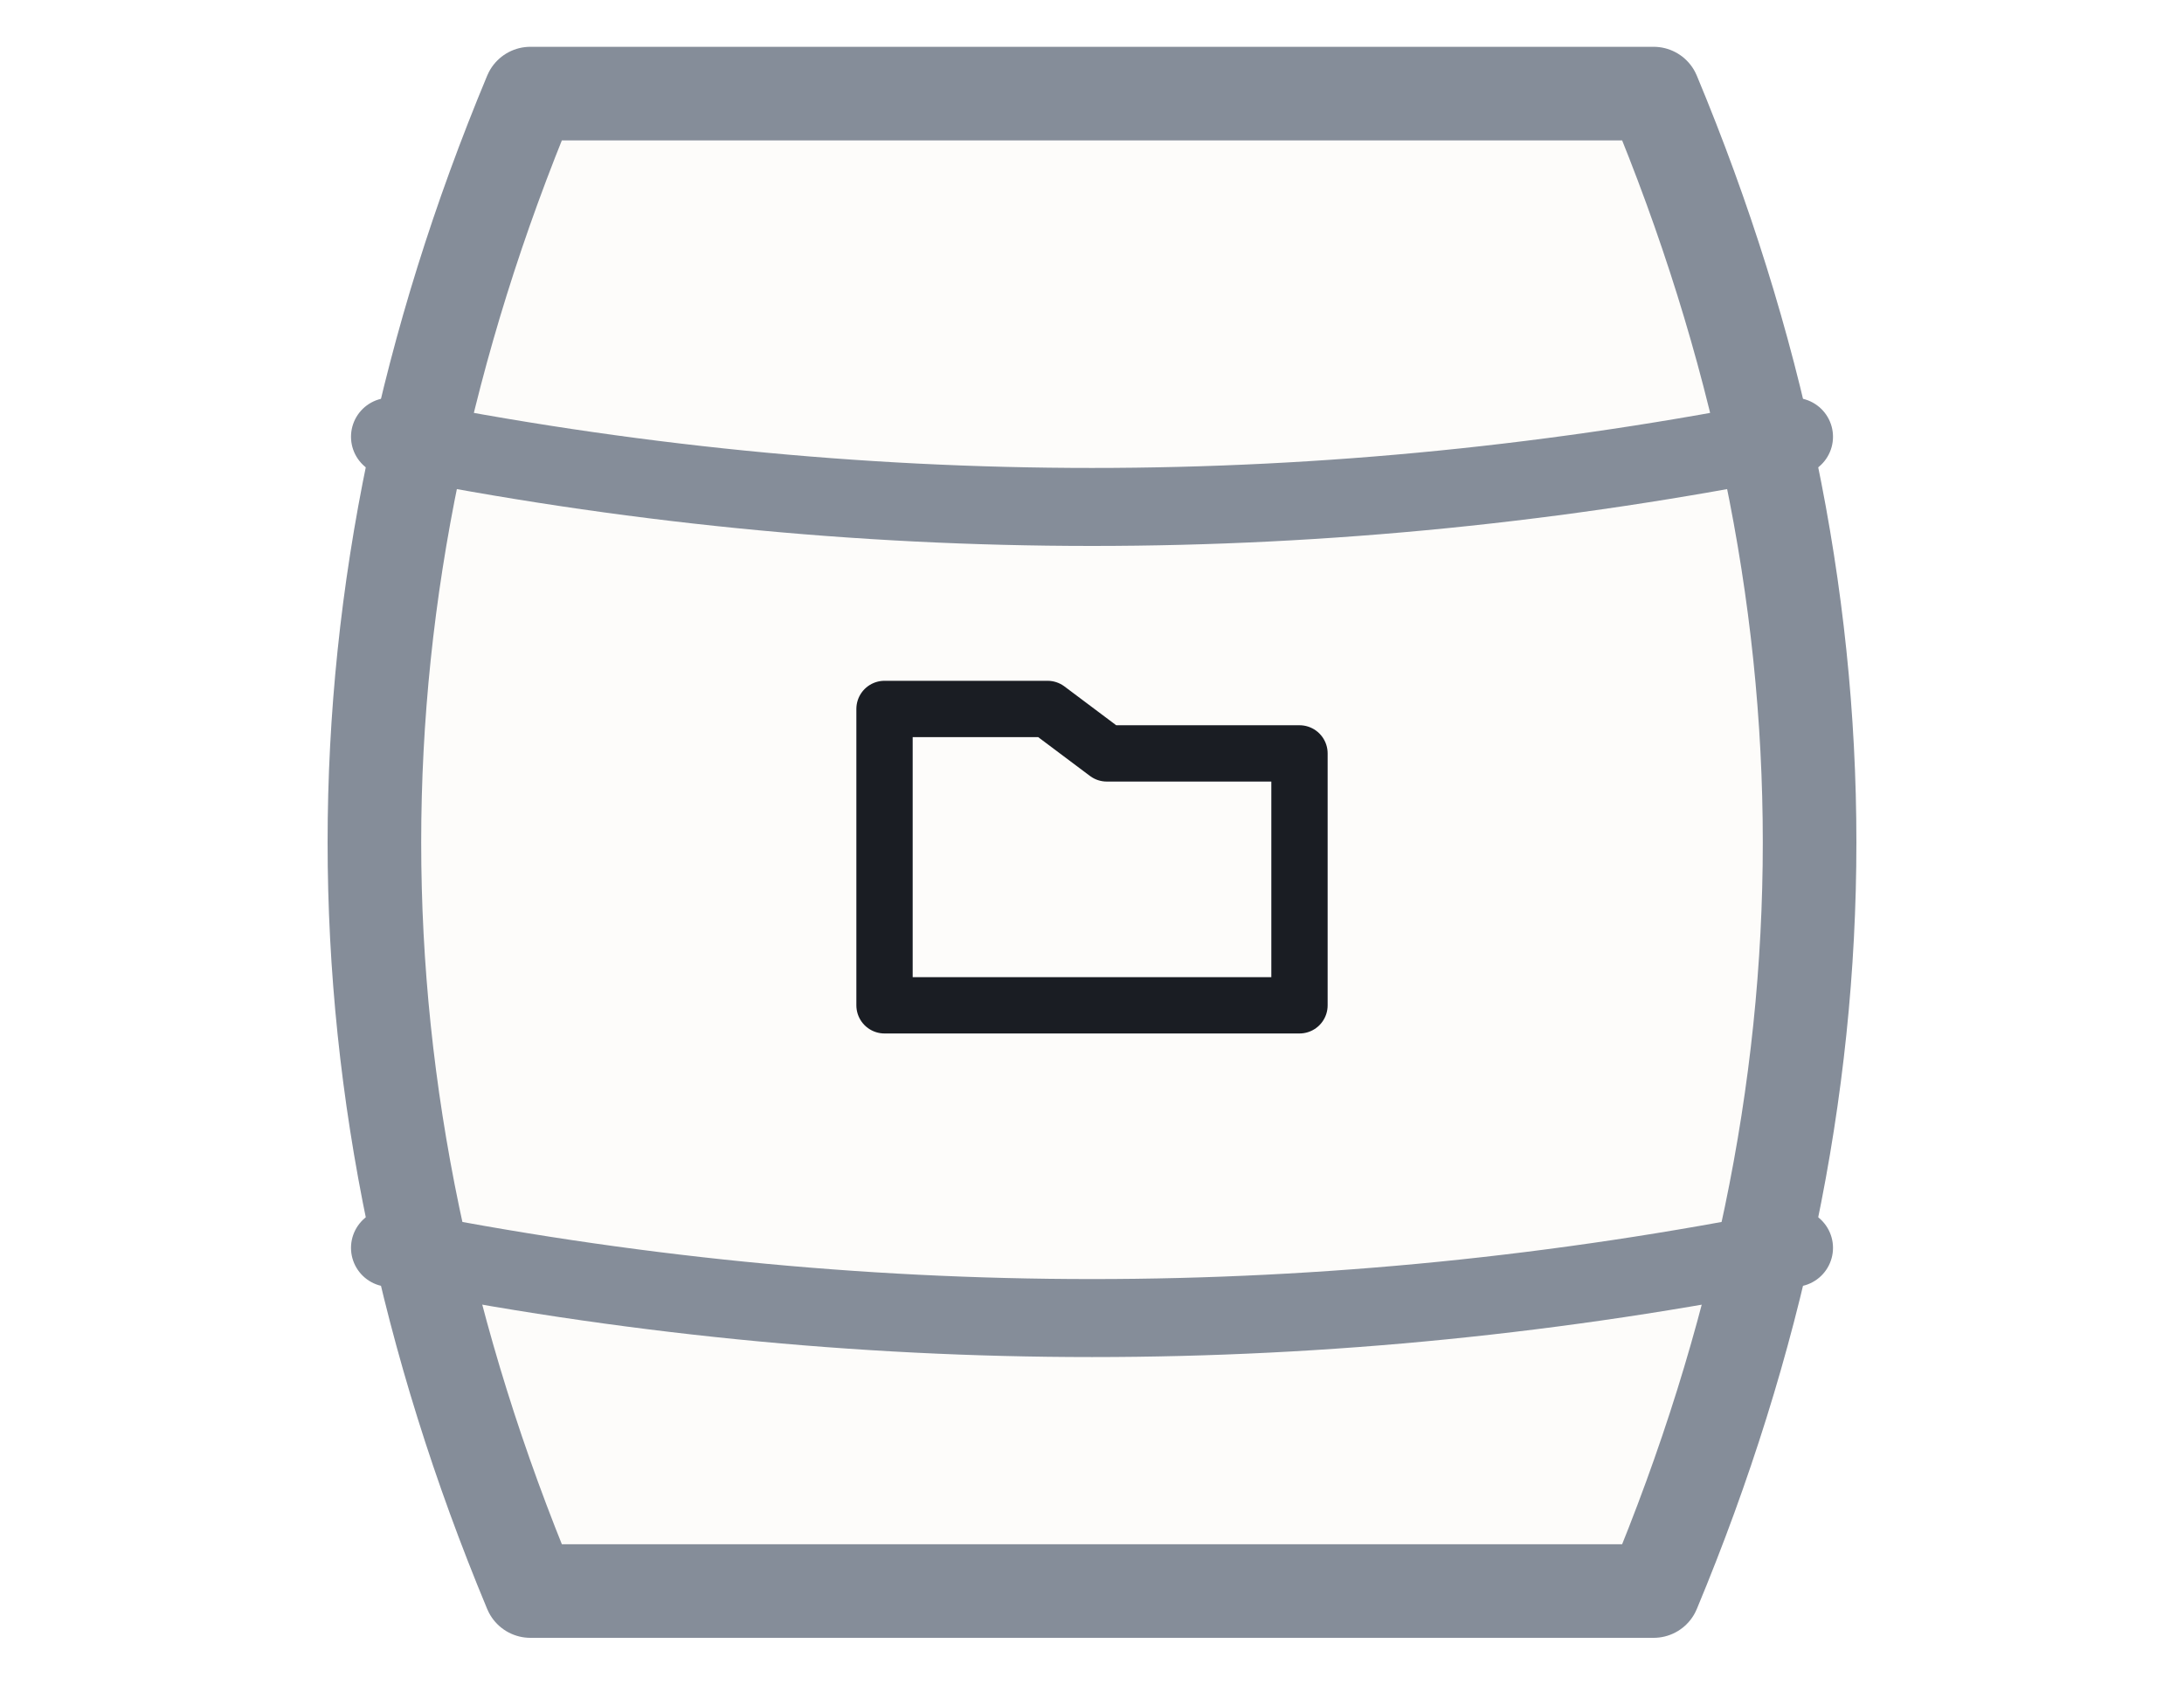
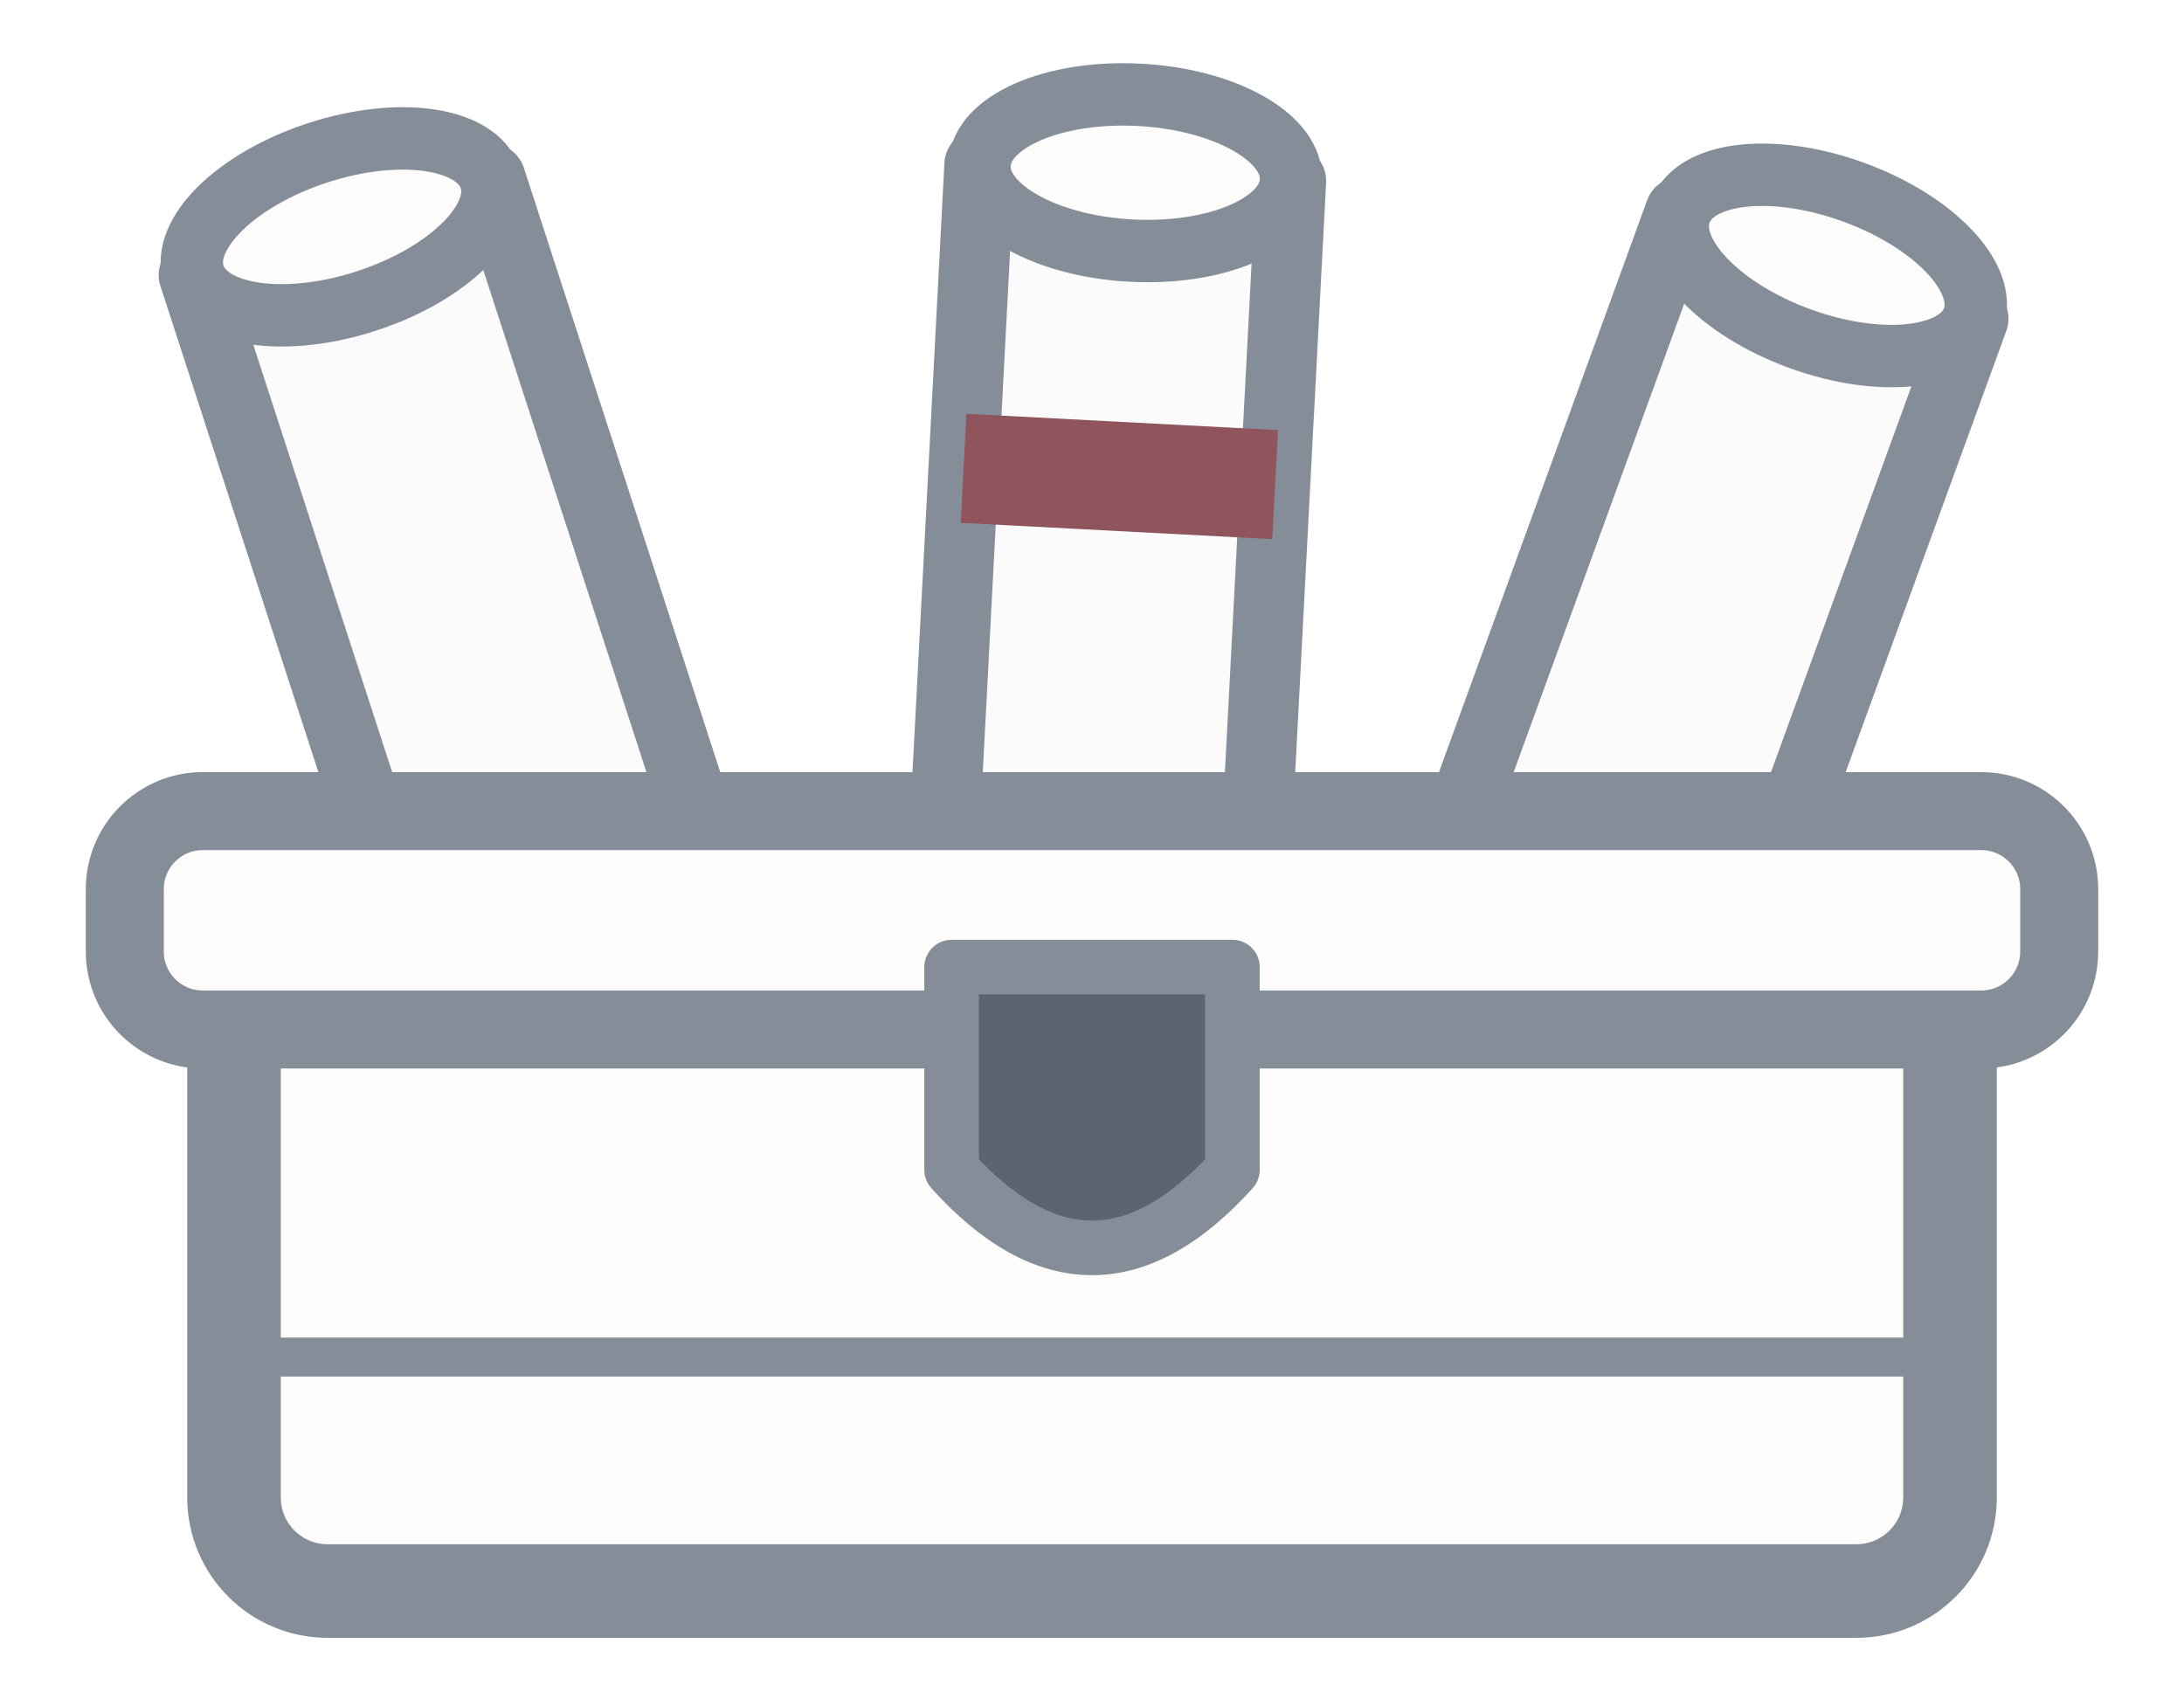
<svg xmlns="http://www.w3.org/2000/svg" viewBox="0 0 140 108" stroke-linecap="round" stroke-linejoin="round">
-   <path d="M34 6H106Q126 54 106 102H34Q14 54 34 6Z" fill="#fdfcfa" stroke="#858d99" stroke-width="6" />
-   <path d="M25 28Q70 37 115 28M25 80Q70 89 115 80" fill="none" stroke="#858d99" stroke-width="5" />
-   <g transform="translate(51 35) scale(0.95)">
-     <path d="M6 11v20h28v-17h-13l-4-3z" fill="none" stroke="#1a1d23" stroke-width="3.8" />
+   <g transform="translate(38 64) rotate(-18)">
+     <rect x="-10" y="-52" width="20" height="52" fill="#fbfbfc" stroke="#858d99" stroke-width="4.5" />
+     <ellipse cx="0" cy="-52" rx="10" ry="5" fill="#fdfcfa" stroke="#858d99" stroke-width="4" />
  </g>
+   <g transform="translate(70 64) rotate(3)">
+     <rect x="-10" y="-53" width="20" height="53" fill="#fbfbfc" stroke="#858d99" stroke-width="4.5" />
+     <rect x="-10" y="-37" width="20" height="7" fill="#8f545c" stroke="none" />
+     <ellipse cx="0" cy="-53" rx="10" ry="5" fill="#fdfcfa" stroke="#858d99" stroke-width="4" />
+   </g>
+   <g transform="translate(100 64) rotate(20)">
+     <rect x="-10" y="-50" width="20" height="50" fill="#fbfbfc" stroke="#858d99" stroke-width="4.5" />
+     <ellipse cx="0" cy="-50" rx="10" ry="5" fill="#fdfcfa" stroke="#858d99" stroke-width="4" />
+   </g>
+   <rect x="15" y="60" width="110" height="42" rx="6" fill="#fdfcfa" stroke="#858d99" stroke-width="6" />
+   <path d="M18 87H122" fill="none" stroke="#858d99" stroke-width="2.5" />
+   <rect x="8" y="52" width="124" height="14" rx="5" fill="#fdfcfa" stroke="#858d99" stroke-width="5" />
+   <path d="M61 62H79V75Q70 85 61 75Z" fill="#5b6472" stroke="#858d99" stroke-width="3.5" />
</svg>
